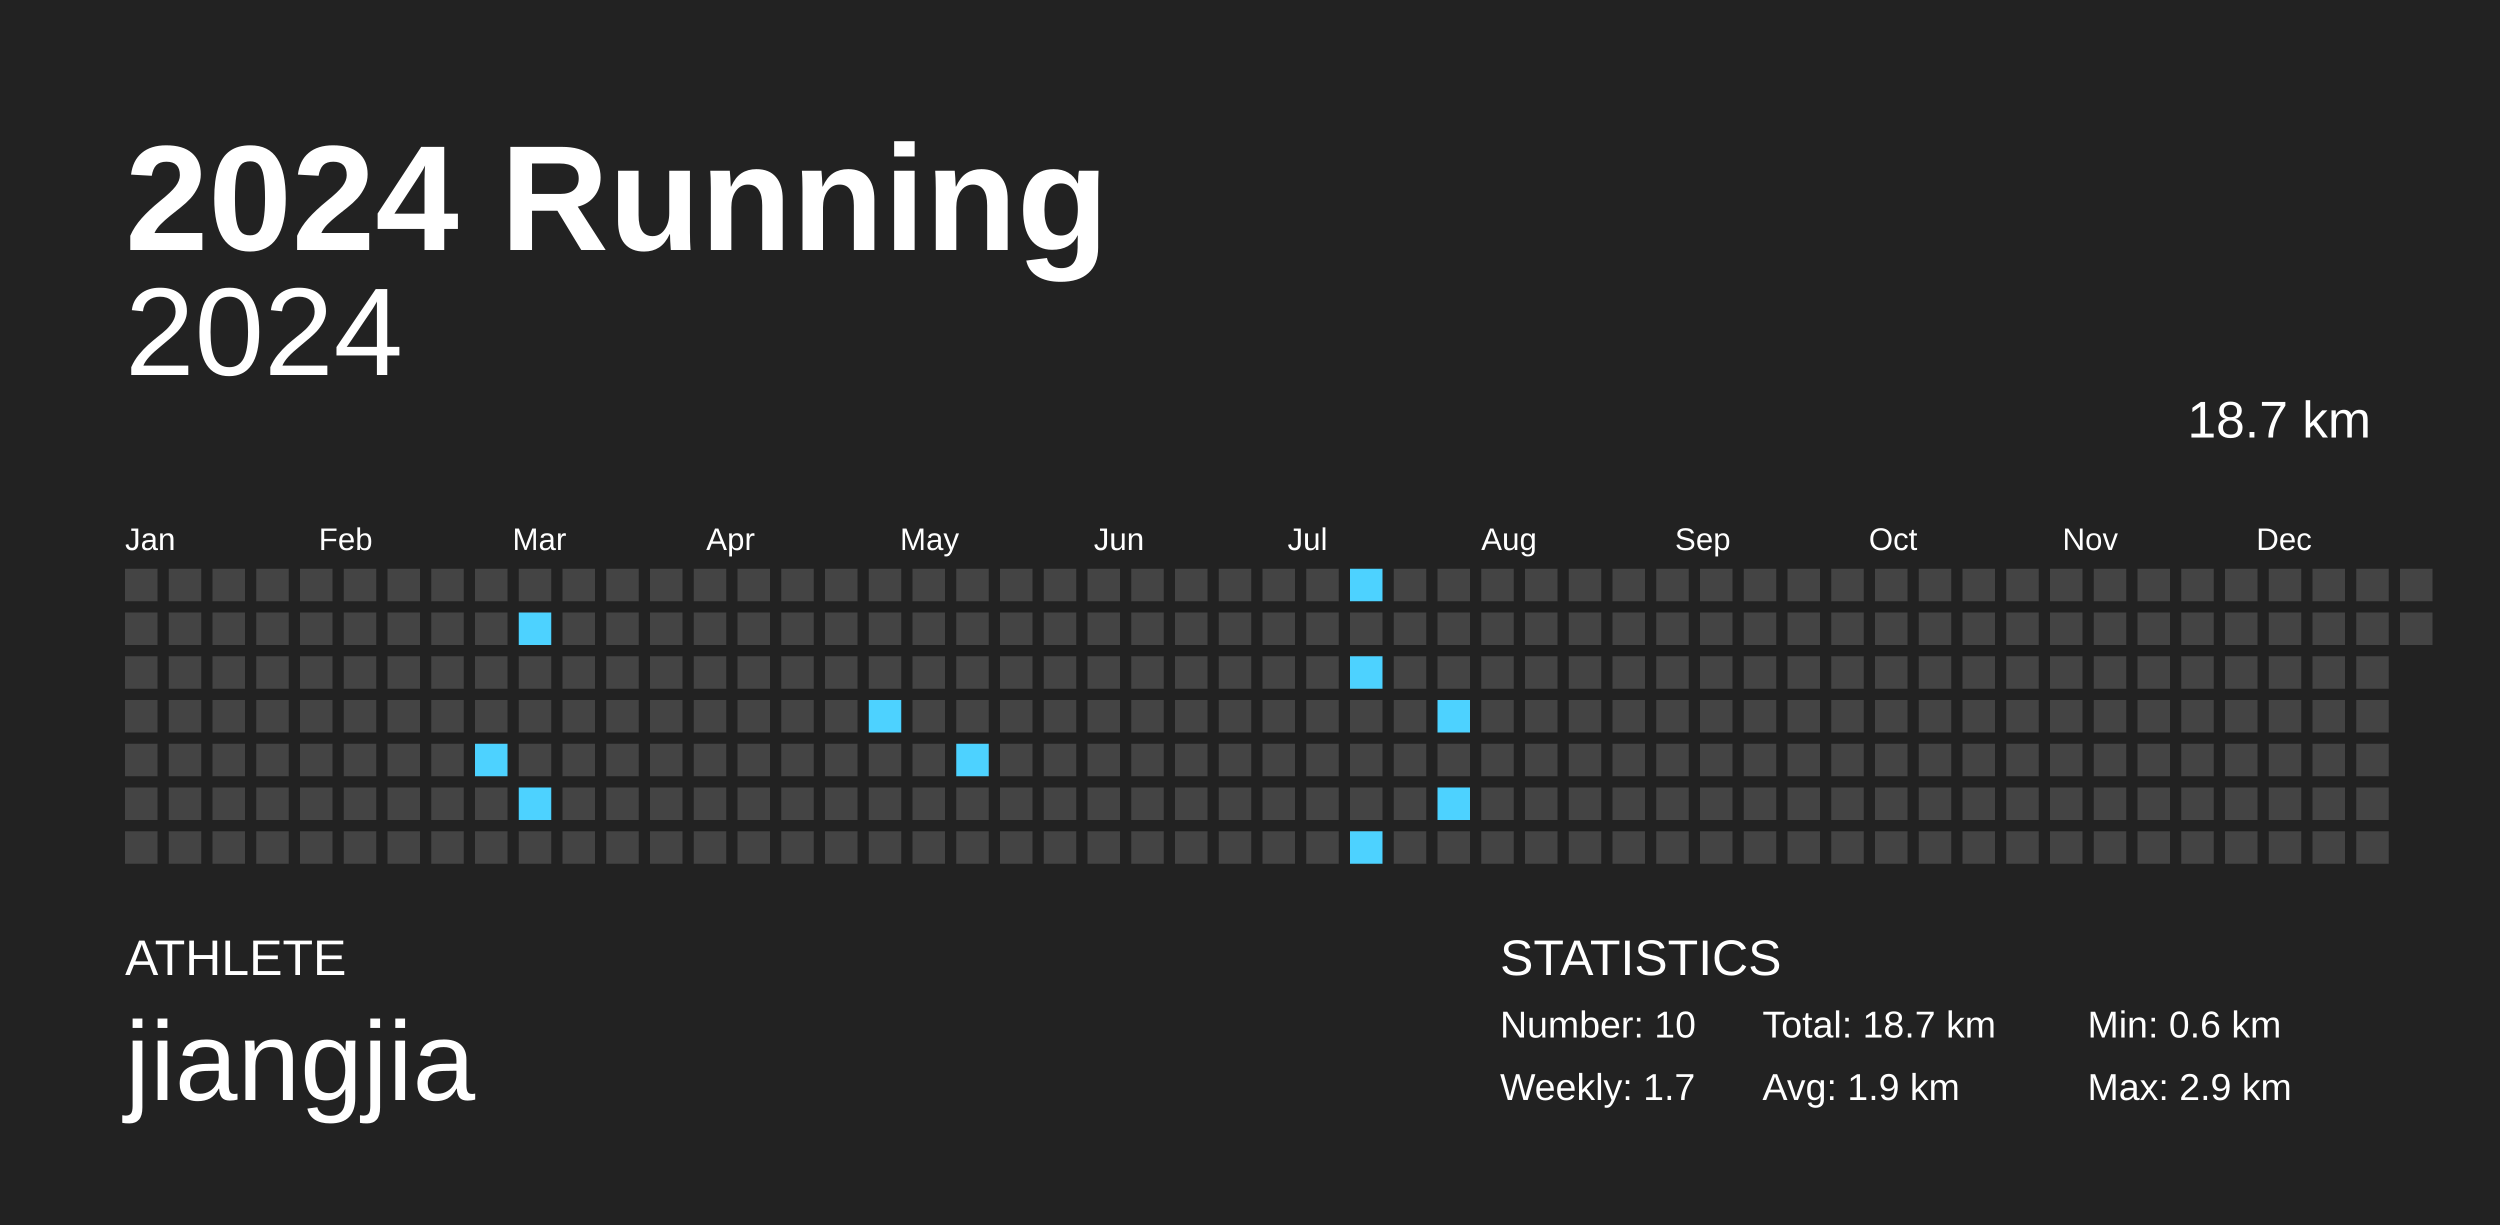
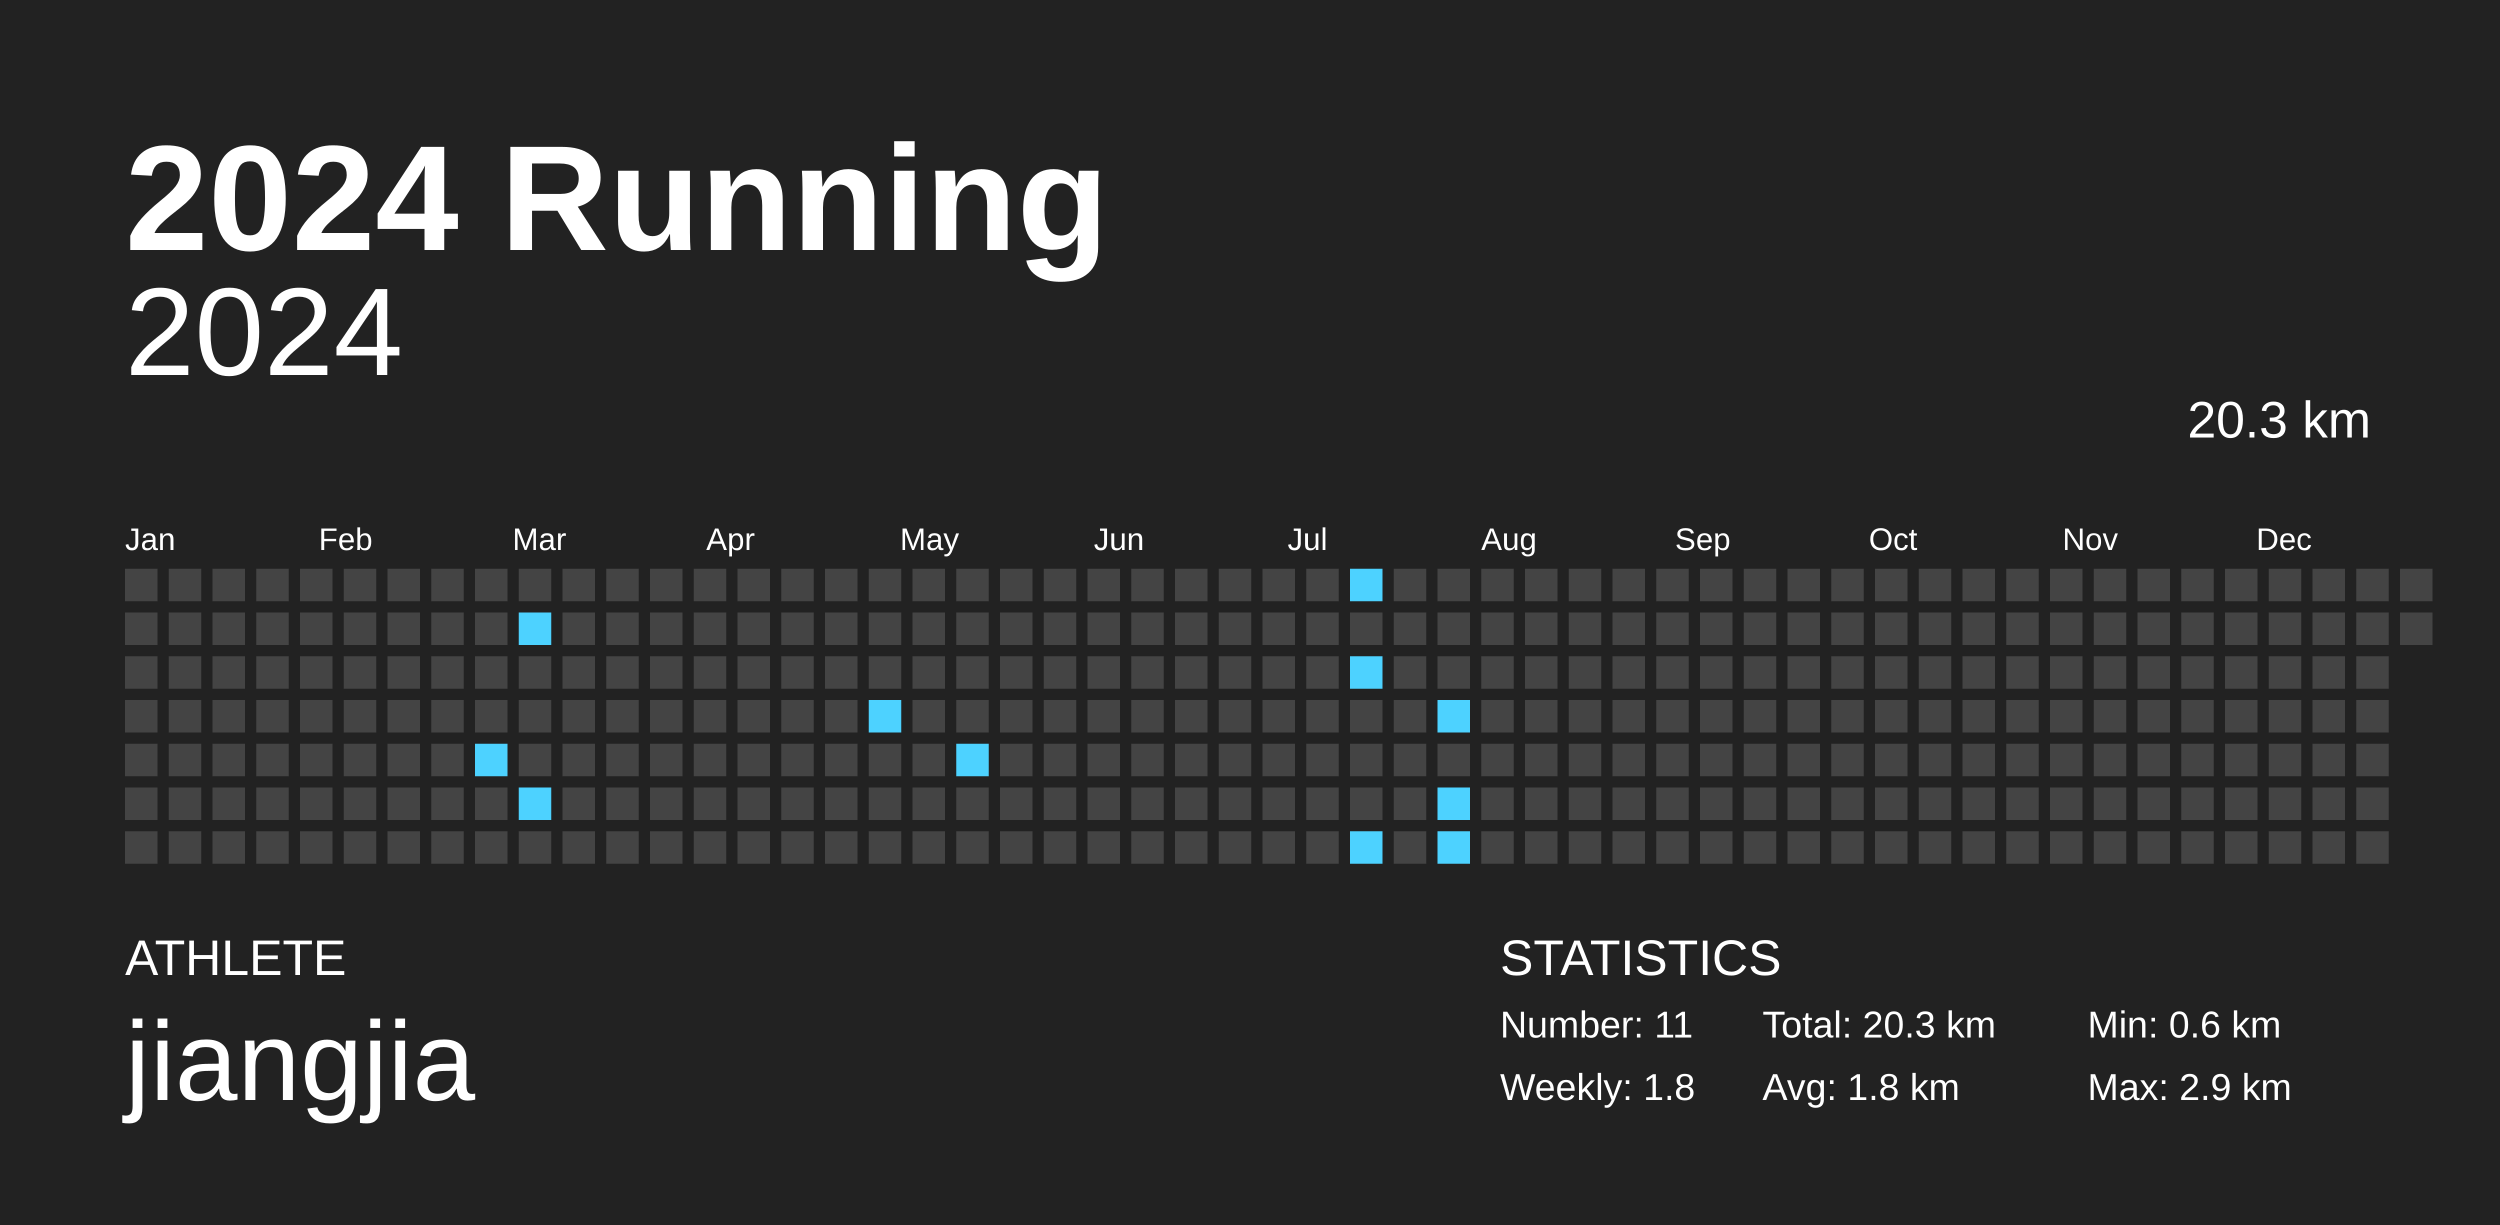
<svg xmlns="http://www.w3.org/2000/svg" baseProfile="full" height="98mm" version="1.1" viewBox="0,0,200,98" width="200mm">
  <defs />
  <rect fill="#222222" height="98" width="200" x="0" y="0" />
  <text fill="#FFFFFF" style="font-size:12px; font-family:Arial; font-weight:bold;" x="10" y="20">2024 Running</text>
  <text fill="#FFFFFF" style="font-size:4px; font-family:Arial" x="10" y="78">ATHLETE</text>
  <text fill="#FFFFFF" style="font-size:9px; font-family:Arial" x="10" y="88">jiangjia</text>
  <text fill="#FFFFFF" style="font-size:4px; font-family:Arial" x="120" y="78">STATISTICS</text>
-   <text fill="#FFFFFF" style="font-size:3px; font-family:Arial" x="120" y="83">Number: 10</text>
-   <text fill="#FFFFFF" style="font-size:3px; font-family:Arial" x="120" y="88">Weekly: 1.7</text>
-   <text fill="#FFFFFF" style="font-size:3px; font-family:Arial" x="141" y="83">Total: 18.7 km</text>
-   <text fill="#FFFFFF" style="font-size:3px; font-family:Arial" x="141" y="88">Avg: 1.9 km</text>
+   <text fill="#FFFFFF" style="font-size:3px; font-family:Arial" x="120" y="83">Number: 11</text>
+   <text fill="#FFFFFF" style="font-size:3px; font-family:Arial" x="120" y="88">Weekly: 1.8</text>
+   <text fill="#FFFFFF" style="font-size:3px; font-family:Arial" x="141" y="83">Total: 20.3 km</text>
+   <text fill="#FFFFFF" style="font-size:3px; font-family:Arial" x="141" y="88">Avg: 1.8 km</text>
  <text fill="#FFFFFF" style="font-size:3px; font-family:Arial" x="167" y="83">Min: 0.6 km</text>
  <text fill="#FFFFFF" style="font-size:3px; font-family:Arial" x="167" y="88">Max: 2.9 km</text>
  <text alignment-baseline="hanging" fill="#FFFFFF" style="font-size:10.0px; font-family:Arial;" x="10" y="30">2024</text>
-   <text alignment-baseline="hanging" fill="#FFFFFF" style="font-size:4.125px; font-family:Arial;" x="175" y="35">18.7 km</text>
+   <text alignment-baseline="hanging" fill="#FFFFFF" style="font-size:4.125px; font-family:Arial;" x="175" y="35">20.3 km</text>
  <text fill="#FFFFFF" style="font-size:2.5px; font-family:Arial" x="10.0" y="44">Jan</text>
  <text fill="#FFFFFF" style="font-size:2.5px; font-family:Arial" x="25.5" y="44">Feb</text>
  <text fill="#FFFFFF" style="font-size:2.5px; font-family:Arial" x="41.0" y="44">Mar</text>
  <text fill="#FFFFFF" style="font-size:2.5px; font-family:Arial" x="56.5" y="44">Apr</text>
  <text fill="#FFFFFF" style="font-size:2.5px; font-family:Arial" x="72.0" y="44">May</text>
  <text fill="#FFFFFF" style="font-size:2.5px; font-family:Arial" x="87.5" y="44">Jun</text>
  <text fill="#FFFFFF" style="font-size:2.5px; font-family:Arial" x="103.0" y="44">Jul</text>
  <text fill="#FFFFFF" style="font-size:2.5px; font-family:Arial" x="118.5" y="44">Aug</text>
  <text fill="#FFFFFF" style="font-size:2.5px; font-family:Arial" x="134.0" y="44">Sep</text>
  <text fill="#FFFFFF" style="font-size:2.5px; font-family:Arial" x="149.5" y="44">Oct</text>
  <text fill="#FFFFFF" style="font-size:2.5px; font-family:Arial" x="165.0" y="44">Nov</text>
  <text fill="#FFFFFF" style="font-size:2.5px; font-family:Arial" x="180.5" y="44">Dec</text>
  <rect fill="#444444" height="2.6" width="2.6" x="10.0" y="45.5" />
  <rect fill="#444444" height="2.6" width="2.6" x="10.0" y="49.0" />
  <rect fill="#444444" height="2.6" width="2.6" x="10.0" y="52.5" />
  <rect fill="#444444" height="2.6" width="2.6" x="10.0" y="56.0" />
  <rect fill="#444444" height="2.6" width="2.6" x="10.0" y="59.5" />
  <rect fill="#444444" height="2.6" width="2.6" x="10.0" y="63.0" />
  <rect fill="#444444" height="2.6" width="2.6" x="10.0" y="66.5" />
  <rect fill="#444444" height="2.6" width="2.6" x="13.5" y="45.5" />
  <rect fill="#444444" height="2.6" width="2.6" x="13.5" y="49.0" />
  <rect fill="#444444" height="2.6" width="2.6" x="13.5" y="52.5" />
  <rect fill="#444444" height="2.6" width="2.6" x="13.5" y="56.0" />
  <rect fill="#444444" height="2.6" width="2.6" x="13.5" y="59.5" />
  <rect fill="#444444" height="2.6" width="2.6" x="13.5" y="63.0" />
  <rect fill="#444444" height="2.6" width="2.6" x="13.5" y="66.5" />
  <rect fill="#444444" height="2.6" width="2.6" x="17.0" y="45.5" />
  <rect fill="#444444" height="2.6" width="2.6" x="17.0" y="49.0" />
  <rect fill="#444444" height="2.6" width="2.6" x="17.0" y="52.5" />
  <rect fill="#444444" height="2.6" width="2.6" x="17.0" y="56.0" />
  <rect fill="#444444" height="2.6" width="2.6" x="17.0" y="59.5" />
  <rect fill="#444444" height="2.6" width="2.6" x="17.0" y="63.0" />
  <rect fill="#444444" height="2.6" width="2.6" x="17.0" y="66.5" />
  <rect fill="#444444" height="2.6" width="2.6" x="20.5" y="45.5" />
  <rect fill="#444444" height="2.6" width="2.6" x="20.5" y="49.0" />
  <rect fill="#444444" height="2.6" width="2.6" x="20.5" y="52.5" />
  <rect fill="#444444" height="2.6" width="2.6" x="20.5" y="56.0" />
  <rect fill="#444444" height="2.6" width="2.6" x="20.5" y="59.5" />
  <rect fill="#444444" height="2.6" width="2.6" x="20.5" y="63.0" />
  <rect fill="#444444" height="2.6" width="2.6" x="20.5" y="66.5" />
  <rect fill="#444444" height="2.6" width="2.6" x="24.0" y="45.5" />
  <rect fill="#444444" height="2.6" width="2.6" x="24.0" y="49.0" />
  <rect fill="#444444" height="2.6" width="2.6" x="24.0" y="52.5" />
  <rect fill="#444444" height="2.6" width="2.6" x="24.0" y="56.0" />
  <rect fill="#444444" height="2.6" width="2.6" x="24.0" y="59.5" />
  <rect fill="#444444" height="2.6" width="2.6" x="24.0" y="63.0" />
  <rect fill="#444444" height="2.6" width="2.6" x="24.0" y="66.5" />
  <rect fill="#444444" height="2.6" width="2.6" x="27.5" y="45.5" />
  <rect fill="#444444" height="2.6" width="2.6" x="27.5" y="49.0" />
  <rect fill="#444444" height="2.6" width="2.6" x="27.5" y="52.5" />
  <rect fill="#444444" height="2.6" width="2.6" x="27.5" y="56.0" />
  <rect fill="#444444" height="2.6" width="2.6" x="27.5" y="59.5" />
  <rect fill="#444444" height="2.6" width="2.6" x="27.5" y="63.0" />
  <rect fill="#444444" height="2.6" width="2.6" x="27.5" y="66.5" />
  <rect fill="#444444" height="2.6" width="2.6" x="31.0" y="45.5" />
  <rect fill="#444444" height="2.6" width="2.6" x="31.0" y="49.0" />
  <rect fill="#444444" height="2.6" width="2.6" x="31.0" y="52.5" />
  <rect fill="#444444" height="2.6" width="2.6" x="31.0" y="56.0" />
  <rect fill="#444444" height="2.6" width="2.6" x="31.0" y="59.5" />
  <rect fill="#444444" height="2.6" width="2.6" x="31.0" y="63.0" />
  <rect fill="#444444" height="2.6" width="2.6" x="31.0" y="66.5" />
  <rect fill="#444444" height="2.6" width="2.6" x="34.5" y="45.5" />
  <rect fill="#444444" height="2.6" width="2.6" x="34.5" y="49.0" />
  <rect fill="#444444" height="2.6" width="2.6" x="34.5" y="52.5" />
  <rect fill="#444444" height="2.6" width="2.6" x="34.5" y="56.0" />
  <rect fill="#444444" height="2.6" width="2.6" x="34.5" y="59.5" />
  <rect fill="#444444" height="2.6" width="2.6" x="34.5" y="63.0" />
  <rect fill="#444444" height="2.6" width="2.6" x="34.5" y="66.5" />
  <rect fill="#444444" height="2.6" width="2.6" x="38.0" y="45.5" />
  <rect fill="#444444" height="2.6" width="2.6" x="38.0" y="49.0" />
  <rect fill="#444444" height="2.6" width="2.6" x="38.0" y="52.5" />
  <rect fill="#444444" height="2.6" width="2.6" x="38.0" y="56.0" />
  <rect fill="#4dd2ff" height="2.6" width="2.6" x="38.0" y="59.5" />
  <rect fill="#444444" height="2.6" width="2.6" x="38.0" y="63.0" />
  <rect fill="#444444" height="2.6" width="2.6" x="38.0" y="66.5" />
  <rect fill="#444444" height="2.6" width="2.6" x="41.5" y="45.5" />
  <rect fill="#4dd2ff" height="2.6" width="2.6" x="41.5" y="49.0" />
  <rect fill="#444444" height="2.6" width="2.6" x="41.5" y="52.5" />
  <rect fill="#444444" height="2.6" width="2.6" x="41.5" y="56.0" />
  <rect fill="#444444" height="2.6" width="2.6" x="41.5" y="59.5" />
  <rect fill="#4dd2ff" height="2.6" width="2.6" x="41.5" y="63.0" />
  <rect fill="#444444" height="2.6" width="2.6" x="41.5" y="66.5" />
  <rect fill="#444444" height="2.6" width="2.6" x="45.0" y="45.5" />
  <rect fill="#444444" height="2.6" width="2.6" x="45.0" y="49.0" />
  <rect fill="#444444" height="2.6" width="2.6" x="45.0" y="52.5" />
  <rect fill="#444444" height="2.6" width="2.6" x="45.0" y="56.0" />
  <rect fill="#444444" height="2.6" width="2.6" x="45.0" y="59.5" />
  <rect fill="#444444" height="2.6" width="2.6" x="45.0" y="63.0" />
  <rect fill="#444444" height="2.6" width="2.6" x="45.0" y="66.5" />
  <rect fill="#444444" height="2.6" width="2.6" x="48.5" y="45.5" />
  <rect fill="#444444" height="2.6" width="2.6" x="48.5" y="49.0" />
  <rect fill="#444444" height="2.6" width="2.6" x="48.5" y="52.5" />
  <rect fill="#444444" height="2.6" width="2.6" x="48.5" y="56.0" />
  <rect fill="#444444" height="2.6" width="2.6" x="48.5" y="59.5" />
  <rect fill="#444444" height="2.6" width="2.6" x="48.5" y="63.0" />
  <rect fill="#444444" height="2.6" width="2.6" x="48.5" y="66.5" />
  <rect fill="#444444" height="2.6" width="2.6" x="52.0" y="45.5" />
  <rect fill="#444444" height="2.6" width="2.6" x="52.0" y="49.0" />
  <rect fill="#444444" height="2.6" width="2.6" x="52.0" y="52.5" />
  <rect fill="#444444" height="2.6" width="2.6" x="52.0" y="56.0" />
  <rect fill="#444444" height="2.6" width="2.6" x="52.0" y="59.5" />
  <rect fill="#444444" height="2.6" width="2.6" x="52.0" y="63.0" />
  <rect fill="#444444" height="2.6" width="2.6" x="52.0" y="66.5" />
  <rect fill="#444444" height="2.6" width="2.6" x="55.5" y="45.5" />
  <rect fill="#444444" height="2.6" width="2.6" x="55.5" y="49.0" />
  <rect fill="#444444" height="2.6" width="2.6" x="55.5" y="52.5" />
  <rect fill="#444444" height="2.6" width="2.6" x="55.5" y="56.0" />
  <rect fill="#444444" height="2.6" width="2.6" x="55.5" y="59.5" />
  <rect fill="#444444" height="2.6" width="2.6" x="55.5" y="63.0" />
  <rect fill="#444444" height="2.6" width="2.6" x="55.5" y="66.5" />
  <rect fill="#444444" height="2.6" width="2.6" x="59.0" y="45.5" />
  <rect fill="#444444" height="2.6" width="2.6" x="59.0" y="49.0" />
  <rect fill="#444444" height="2.6" width="2.6" x="59.0" y="52.5" />
  <rect fill="#444444" height="2.6" width="2.6" x="59.0" y="56.0" />
  <rect fill="#444444" height="2.6" width="2.6" x="59.0" y="59.5" />
  <rect fill="#444444" height="2.6" width="2.6" x="59.0" y="63.0" />
  <rect fill="#444444" height="2.6" width="2.6" x="59.0" y="66.5" />
  <rect fill="#444444" height="2.6" width="2.6" x="62.5" y="45.5" />
  <rect fill="#444444" height="2.6" width="2.6" x="62.5" y="49.0" />
  <rect fill="#444444" height="2.6" width="2.6" x="62.5" y="52.5" />
  <rect fill="#444444" height="2.6" width="2.6" x="62.5" y="56.0" />
  <rect fill="#444444" height="2.6" width="2.6" x="62.5" y="59.5" />
  <rect fill="#444444" height="2.6" width="2.6" x="62.5" y="63.0" />
  <rect fill="#444444" height="2.6" width="2.6" x="62.5" y="66.5" />
  <rect fill="#444444" height="2.6" width="2.6" x="66.0" y="45.5" />
  <rect fill="#444444" height="2.6" width="2.6" x="66.0" y="49.0" />
  <rect fill="#444444" height="2.6" width="2.6" x="66.0" y="52.5" />
  <rect fill="#444444" height="2.6" width="2.6" x="66.0" y="56.0" />
  <rect fill="#444444" height="2.6" width="2.6" x="66.0" y="59.5" />
  <rect fill="#444444" height="2.6" width="2.6" x="66.0" y="63.0" />
  <rect fill="#444444" height="2.6" width="2.6" x="66.0" y="66.5" />
  <rect fill="#444444" height="2.6" width="2.6" x="69.5" y="45.5" />
  <rect fill="#444444" height="2.6" width="2.6" x="69.5" y="49.0" />
  <rect fill="#444444" height="2.6" width="2.6" x="69.5" y="52.5" />
  <rect fill="#4dd2ff" height="2.6" width="2.6" x="69.5" y="56.0" />
  <rect fill="#444444" height="2.6" width="2.6" x="69.5" y="59.5" />
  <rect fill="#444444" height="2.6" width="2.6" x="69.5" y="63.0" />
  <rect fill="#444444" height="2.6" width="2.6" x="69.5" y="66.5" />
  <rect fill="#444444" height="2.6" width="2.6" x="73.0" y="45.5" />
  <rect fill="#444444" height="2.6" width="2.6" x="73.0" y="49.0" />
  <rect fill="#444444" height="2.6" width="2.6" x="73.0" y="52.5" />
  <rect fill="#444444" height="2.6" width="2.6" x="73.0" y="56.0" />
  <rect fill="#444444" height="2.6" width="2.6" x="73.0" y="59.5" />
  <rect fill="#444444" height="2.6" width="2.6" x="73.0" y="63.0" />
  <rect fill="#444444" height="2.6" width="2.6" x="73.0" y="66.5" />
  <rect fill="#444444" height="2.6" width="2.6" x="76.5" y="45.5" />
  <rect fill="#444444" height="2.6" width="2.6" x="76.5" y="49.0" />
  <rect fill="#444444" height="2.6" width="2.6" x="76.5" y="52.5" />
  <rect fill="#444444" height="2.6" width="2.6" x="76.5" y="56.0" />
  <rect fill="#4dd2ff" height="2.6" width="2.6" x="76.5" y="59.5" />
  <rect fill="#444444" height="2.6" width="2.6" x="76.5" y="63.0" />
  <rect fill="#444444" height="2.6" width="2.6" x="76.5" y="66.5" />
  <rect fill="#444444" height="2.6" width="2.6" x="80.0" y="45.5" />
  <rect fill="#444444" height="2.6" width="2.6" x="80.0" y="49.0" />
  <rect fill="#444444" height="2.6" width="2.6" x="80.0" y="52.5" />
  <rect fill="#444444" height="2.6" width="2.6" x="80.0" y="56.0" />
  <rect fill="#444444" height="2.6" width="2.6" x="80.0" y="59.5" />
  <rect fill="#444444" height="2.6" width="2.6" x="80.0" y="63.0" />
  <rect fill="#444444" height="2.6" width="2.6" x="80.0" y="66.5" />
  <rect fill="#444444" height="2.6" width="2.6" x="83.5" y="45.5" />
  <rect fill="#444444" height="2.6" width="2.6" x="83.5" y="49.0" />
  <rect fill="#444444" height="2.6" width="2.6" x="83.5" y="52.5" />
  <rect fill="#444444" height="2.6" width="2.6" x="83.5" y="56.0" />
  <rect fill="#444444" height="2.6" width="2.6" x="83.5" y="59.5" />
  <rect fill="#444444" height="2.6" width="2.6" x="83.5" y="63.0" />
  <rect fill="#444444" height="2.6" width="2.6" x="83.5" y="66.5" />
  <rect fill="#444444" height="2.6" width="2.6" x="87.0" y="45.5" />
  <rect fill="#444444" height="2.6" width="2.6" x="87.0" y="49.0" />
  <rect fill="#444444" height="2.6" width="2.6" x="87.0" y="52.5" />
  <rect fill="#444444" height="2.6" width="2.6" x="87.0" y="56.0" />
  <rect fill="#444444" height="2.6" width="2.6" x="87.0" y="59.5" />
  <rect fill="#444444" height="2.6" width="2.6" x="87.0" y="63.0" />
  <rect fill="#444444" height="2.6" width="2.6" x="87.0" y="66.5" />
  <rect fill="#444444" height="2.6" width="2.6" x="90.5" y="45.5" />
  <rect fill="#444444" height="2.6" width="2.6" x="90.5" y="49.0" />
  <rect fill="#444444" height="2.6" width="2.6" x="90.5" y="52.5" />
  <rect fill="#444444" height="2.6" width="2.6" x="90.5" y="56.0" />
  <rect fill="#444444" height="2.6" width="2.6" x="90.5" y="59.5" />
  <rect fill="#444444" height="2.6" width="2.6" x="90.5" y="63.0" />
  <rect fill="#444444" height="2.6" width="2.6" x="90.5" y="66.5" />
  <rect fill="#444444" height="2.6" width="2.6" x="94.0" y="45.5" />
  <rect fill="#444444" height="2.6" width="2.6" x="94.0" y="49.0" />
  <rect fill="#444444" height="2.6" width="2.6" x="94.0" y="52.5" />
  <rect fill="#444444" height="2.6" width="2.6" x="94.0" y="56.0" />
  <rect fill="#444444" height="2.6" width="2.6" x="94.0" y="59.5" />
  <rect fill="#444444" height="2.6" width="2.6" x="94.0" y="63.0" />
  <rect fill="#444444" height="2.6" width="2.6" x="94.0" y="66.5" />
  <rect fill="#444444" height="2.6" width="2.6" x="97.5" y="45.5" />
  <rect fill="#444444" height="2.6" width="2.6" x="97.5" y="49.0" />
  <rect fill="#444444" height="2.6" width="2.6" x="97.5" y="52.5" />
  <rect fill="#444444" height="2.6" width="2.6" x="97.5" y="56.0" />
  <rect fill="#444444" height="2.6" width="2.6" x="97.5" y="59.5" />
  <rect fill="#444444" height="2.6" width="2.6" x="97.5" y="63.0" />
  <rect fill="#444444" height="2.6" width="2.6" x="97.5" y="66.5" />
  <rect fill="#444444" height="2.6" width="2.6" x="101.0" y="45.5" />
  <rect fill="#444444" height="2.6" width="2.6" x="101.0" y="49.0" />
  <rect fill="#444444" height="2.6" width="2.6" x="101.0" y="52.5" />
  <rect fill="#444444" height="2.6" width="2.6" x="101.0" y="56.0" />
  <rect fill="#444444" height="2.6" width="2.6" x="101.0" y="59.5" />
  <rect fill="#444444" height="2.6" width="2.6" x="101.0" y="63.0" />
  <rect fill="#444444" height="2.6" width="2.6" x="101.0" y="66.5" />
  <rect fill="#444444" height="2.6" width="2.6" x="104.5" y="45.5" />
  <rect fill="#444444" height="2.6" width="2.6" x="104.5" y="49.0" />
  <rect fill="#444444" height="2.6" width="2.6" x="104.5" y="52.5" />
  <rect fill="#444444" height="2.6" width="2.6" x="104.5" y="56.0" />
  <rect fill="#444444" height="2.6" width="2.6" x="104.5" y="59.5" />
  <rect fill="#444444" height="2.6" width="2.6" x="104.5" y="63.0" />
  <rect fill="#444444" height="2.6" width="2.6" x="104.5" y="66.5" />
  <rect fill="#4dd2ff" height="2.6" width="2.6" x="108.0" y="45.5" />
  <rect fill="#444444" height="2.6" width="2.6" x="108.0" y="49.0" />
  <rect fill="#4dd2ff" height="2.6" width="2.6" x="108.0" y="52.5" />
  <rect fill="#444444" height="2.6" width="2.6" x="108.0" y="56.0" />
  <rect fill="#444444" height="2.6" width="2.6" x="108.0" y="59.5" />
  <rect fill="#444444" height="2.6" width="2.6" x="108.0" y="63.0" />
  <rect fill="#4dd2ff" height="2.6" width="2.6" x="108.0" y="66.5" />
  <rect fill="#444444" height="2.6" width="2.6" x="111.5" y="45.5" />
  <rect fill="#444444" height="2.6" width="2.6" x="111.5" y="49.0" />
  <rect fill="#444444" height="2.6" width="2.6" x="111.5" y="52.5" />
  <rect fill="#444444" height="2.6" width="2.6" x="111.5" y="56.0" />
  <rect fill="#444444" height="2.6" width="2.6" x="111.5" y="59.5" />
  <rect fill="#444444" height="2.6" width="2.6" x="111.5" y="63.0" />
  <rect fill="#444444" height="2.6" width="2.6" x="111.5" y="66.5" />
  <rect fill="#444444" height="2.6" width="2.6" x="115.0" y="45.5" />
  <rect fill="#444444" height="2.6" width="2.6" x="115.0" y="49.0" />
  <rect fill="#444444" height="2.6" width="2.6" x="115.0" y="52.5" />
  <rect fill="#4dd2ff" height="2.6" width="2.6" x="115.0" y="56.0" />
  <rect fill="#444444" height="2.6" width="2.6" x="115.0" y="59.5" />
  <rect fill="#4dd2ff" height="2.6" width="2.6" x="115.0" y="63.0" />
-   <rect fill="#444444" height="2.6" width="2.6" x="115.0" y="66.5" />
+   <rect fill="#4dd2ff" height="2.6" width="2.6" x="115.0" y="66.5" />
  <rect fill="#444444" height="2.6" width="2.6" x="118.5" y="45.5" />
  <rect fill="#444444" height="2.6" width="2.6" x="118.5" y="49.0" />
  <rect fill="#444444" height="2.6" width="2.6" x="118.5" y="52.5" />
  <rect fill="#444444" height="2.6" width="2.6" x="118.5" y="56.0" />
  <rect fill="#444444" height="2.6" width="2.6" x="118.5" y="59.5" />
  <rect fill="#444444" height="2.6" width="2.6" x="118.5" y="63.0" />
  <rect fill="#444444" height="2.6" width="2.6" x="118.5" y="66.5" />
  <rect fill="#444444" height="2.6" width="2.6" x="122.0" y="45.5" />
  <rect fill="#444444" height="2.6" width="2.6" x="122.0" y="49.0" />
  <rect fill="#444444" height="2.6" width="2.6" x="122.0" y="52.5" />
  <rect fill="#444444" height="2.6" width="2.6" x="122.0" y="56.0" />
  <rect fill="#444444" height="2.6" width="2.6" x="122.0" y="59.5" />
  <rect fill="#444444" height="2.6" width="2.6" x="122.0" y="63.0" />
  <rect fill="#444444" height="2.6" width="2.6" x="122.0" y="66.5" />
  <rect fill="#444444" height="2.6" width="2.6" x="125.5" y="45.5" />
  <rect fill="#444444" height="2.6" width="2.6" x="125.5" y="49.0" />
  <rect fill="#444444" height="2.6" width="2.6" x="125.5" y="52.5" />
  <rect fill="#444444" height="2.6" width="2.6" x="125.5" y="56.0" />
  <rect fill="#444444" height="2.6" width="2.6" x="125.5" y="59.5" />
  <rect fill="#444444" height="2.6" width="2.6" x="125.5" y="63.0" />
  <rect fill="#444444" height="2.6" width="2.6" x="125.5" y="66.5" />
  <rect fill="#444444" height="2.6" width="2.6" x="129.0" y="45.5" />
  <rect fill="#444444" height="2.6" width="2.6" x="129.0" y="49.0" />
  <rect fill="#444444" height="2.6" width="2.6" x="129.0" y="52.5" />
  <rect fill="#444444" height="2.6" width="2.6" x="129.0" y="56.0" />
  <rect fill="#444444" height="2.6" width="2.6" x="129.0" y="59.5" />
  <rect fill="#444444" height="2.6" width="2.6" x="129.0" y="63.0" />
  <rect fill="#444444" height="2.6" width="2.6" x="129.0" y="66.5" />
  <rect fill="#444444" height="2.6" width="2.6" x="132.5" y="45.5" />
  <rect fill="#444444" height="2.6" width="2.6" x="132.5" y="49.0" />
  <rect fill="#444444" height="2.6" width="2.6" x="132.5" y="52.5" />
  <rect fill="#444444" height="2.6" width="2.6" x="132.5" y="56.0" />
  <rect fill="#444444" height="2.6" width="2.6" x="132.5" y="59.5" />
  <rect fill="#444444" height="2.6" width="2.6" x="132.5" y="63.0" />
  <rect fill="#444444" height="2.6" width="2.6" x="132.5" y="66.5" />
  <rect fill="#444444" height="2.6" width="2.6" x="136.0" y="45.5" />
  <rect fill="#444444" height="2.6" width="2.6" x="136.0" y="49.0" />
  <rect fill="#444444" height="2.6" width="2.6" x="136.0" y="52.5" />
  <rect fill="#444444" height="2.6" width="2.6" x="136.0" y="56.0" />
  <rect fill="#444444" height="2.6" width="2.6" x="136.0" y="59.5" />
  <rect fill="#444444" height="2.6" width="2.6" x="136.0" y="63.0" />
  <rect fill="#444444" height="2.6" width="2.6" x="136.0" y="66.5" />
  <rect fill="#444444" height="2.6" width="2.6" x="139.5" y="45.5" />
  <rect fill="#444444" height="2.6" width="2.6" x="139.5" y="49.0" />
  <rect fill="#444444" height="2.6" width="2.6" x="139.5" y="52.5" />
  <rect fill="#444444" height="2.6" width="2.6" x="139.5" y="56.0" />
  <rect fill="#444444" height="2.6" width="2.6" x="139.5" y="59.5" />
  <rect fill="#444444" height="2.6" width="2.6" x="139.5" y="63.0" />
  <rect fill="#444444" height="2.6" width="2.6" x="139.5" y="66.5" />
  <rect fill="#444444" height="2.6" width="2.6" x="143.0" y="45.5" />
  <rect fill="#444444" height="2.6" width="2.6" x="143.0" y="49.0" />
  <rect fill="#444444" height="2.6" width="2.6" x="143.0" y="52.5" />
  <rect fill="#444444" height="2.6" width="2.6" x="143.0" y="56.0" />
  <rect fill="#444444" height="2.6" width="2.6" x="143.0" y="59.5" />
  <rect fill="#444444" height="2.6" width="2.6" x="143.0" y="63.0" />
  <rect fill="#444444" height="2.6" width="2.6" x="143.0" y="66.5" />
  <rect fill="#444444" height="2.6" width="2.6" x="146.5" y="45.5" />
  <rect fill="#444444" height="2.6" width="2.6" x="146.5" y="49.0" />
  <rect fill="#444444" height="2.6" width="2.6" x="146.5" y="52.5" />
  <rect fill="#444444" height="2.6" width="2.6" x="146.5" y="56.0" />
  <rect fill="#444444" height="2.6" width="2.6" x="146.5" y="59.5" />
  <rect fill="#444444" height="2.6" width="2.6" x="146.5" y="63.0" />
  <rect fill="#444444" height="2.6" width="2.6" x="146.5" y="66.5" />
  <rect fill="#444444" height="2.6" width="2.6" x="150.0" y="45.5" />
  <rect fill="#444444" height="2.6" width="2.6" x="150.0" y="49.0" />
  <rect fill="#444444" height="2.6" width="2.6" x="150.0" y="52.5" />
  <rect fill="#444444" height="2.6" width="2.6" x="150.0" y="56.0" />
  <rect fill="#444444" height="2.6" width="2.6" x="150.0" y="59.5" />
  <rect fill="#444444" height="2.6" width="2.6" x="150.0" y="63.0" />
  <rect fill="#444444" height="2.6" width="2.6" x="150.0" y="66.5" />
  <rect fill="#444444" height="2.6" width="2.6" x="153.5" y="45.5" />
  <rect fill="#444444" height="2.6" width="2.6" x="153.5" y="49.0" />
  <rect fill="#444444" height="2.6" width="2.6" x="153.5" y="52.5" />
  <rect fill="#444444" height="2.6" width="2.6" x="153.5" y="56.0" />
  <rect fill="#444444" height="2.6" width="2.6" x="153.5" y="59.5" />
  <rect fill="#444444" height="2.6" width="2.6" x="153.5" y="63.0" />
  <rect fill="#444444" height="2.6" width="2.6" x="153.5" y="66.5" />
  <rect fill="#444444" height="2.6" width="2.6" x="157.0" y="45.5" />
  <rect fill="#444444" height="2.6" width="2.6" x="157.0" y="49.0" />
  <rect fill="#444444" height="2.6" width="2.6" x="157.0" y="52.5" />
  <rect fill="#444444" height="2.6" width="2.6" x="157.0" y="56.0" />
  <rect fill="#444444" height="2.6" width="2.6" x="157.0" y="59.5" />
  <rect fill="#444444" height="2.6" width="2.6" x="157.0" y="63.0" />
  <rect fill="#444444" height="2.6" width="2.6" x="157.0" y="66.5" />
  <rect fill="#444444" height="2.6" width="2.6" x="160.5" y="45.5" />
  <rect fill="#444444" height="2.6" width="2.6" x="160.5" y="49.0" />
  <rect fill="#444444" height="2.6" width="2.6" x="160.5" y="52.5" />
  <rect fill="#444444" height="2.6" width="2.6" x="160.5" y="56.0" />
  <rect fill="#444444" height="2.6" width="2.6" x="160.5" y="59.5" />
  <rect fill="#444444" height="2.6" width="2.6" x="160.5" y="63.0" />
  <rect fill="#444444" height="2.6" width="2.6" x="160.5" y="66.5" />
  <rect fill="#444444" height="2.6" width="2.6" x="164.0" y="45.5" />
  <rect fill="#444444" height="2.6" width="2.6" x="164.0" y="49.0" />
  <rect fill="#444444" height="2.6" width="2.6" x="164.0" y="52.5" />
  <rect fill="#444444" height="2.6" width="2.6" x="164.0" y="56.0" />
  <rect fill="#444444" height="2.6" width="2.6" x="164.0" y="59.5" />
  <rect fill="#444444" height="2.6" width="2.6" x="164.0" y="63.0" />
  <rect fill="#444444" height="2.6" width="2.6" x="164.0" y="66.5" />
  <rect fill="#444444" height="2.6" width="2.6" x="167.5" y="45.5" />
  <rect fill="#444444" height="2.6" width="2.6" x="167.5" y="49.0" />
  <rect fill="#444444" height="2.6" width="2.6" x="167.5" y="52.5" />
  <rect fill="#444444" height="2.6" width="2.6" x="167.5" y="56.0" />
  <rect fill="#444444" height="2.6" width="2.6" x="167.5" y="59.5" />
  <rect fill="#444444" height="2.6" width="2.6" x="167.5" y="63.0" />
  <rect fill="#444444" height="2.6" width="2.6" x="167.5" y="66.5" />
  <rect fill="#444444" height="2.6" width="2.6" x="171.0" y="45.5" />
  <rect fill="#444444" height="2.6" width="2.6" x="171.0" y="49.0" />
  <rect fill="#444444" height="2.6" width="2.6" x="171.0" y="52.5" />
  <rect fill="#444444" height="2.6" width="2.6" x="171.0" y="56.0" />
  <rect fill="#444444" height="2.6" width="2.6" x="171.0" y="59.5" />
  <rect fill="#444444" height="2.6" width="2.6" x="171.0" y="63.0" />
  <rect fill="#444444" height="2.6" width="2.6" x="171.0" y="66.5" />
  <rect fill="#444444" height="2.6" width="2.6" x="174.5" y="45.5" />
  <rect fill="#444444" height="2.6" width="2.6" x="174.5" y="49.0" />
  <rect fill="#444444" height="2.6" width="2.6" x="174.5" y="52.5" />
  <rect fill="#444444" height="2.6" width="2.6" x="174.5" y="56.0" />
  <rect fill="#444444" height="2.6" width="2.6" x="174.5" y="59.5" />
  <rect fill="#444444" height="2.6" width="2.6" x="174.5" y="63.0" />
  <rect fill="#444444" height="2.6" width="2.6" x="174.5" y="66.5" />
  <rect fill="#444444" height="2.6" width="2.6" x="178.0" y="45.5" />
  <rect fill="#444444" height="2.6" width="2.6" x="178.0" y="49.0" />
  <rect fill="#444444" height="2.6" width="2.6" x="178.0" y="52.5" />
  <rect fill="#444444" height="2.6" width="2.6" x="178.0" y="56.0" />
  <rect fill="#444444" height="2.6" width="2.6" x="178.0" y="59.5" />
  <rect fill="#444444" height="2.6" width="2.6" x="178.0" y="63.0" />
  <rect fill="#444444" height="2.6" width="2.6" x="178.0" y="66.5" />
  <rect fill="#444444" height="2.6" width="2.6" x="181.5" y="45.5" />
  <rect fill="#444444" height="2.6" width="2.6" x="181.5" y="49.0" />
  <rect fill="#444444" height="2.6" width="2.6" x="181.5" y="52.5" />
  <rect fill="#444444" height="2.6" width="2.6" x="181.5" y="56.0" />
  <rect fill="#444444" height="2.6" width="2.6" x="181.5" y="59.5" />
  <rect fill="#444444" height="2.6" width="2.6" x="181.5" y="63.0" />
  <rect fill="#444444" height="2.6" width="2.6" x="181.5" y="66.5" />
  <rect fill="#444444" height="2.6" width="2.6" x="185.0" y="45.5" />
  <rect fill="#444444" height="2.6" width="2.6" x="185.0" y="49.0" />
  <rect fill="#444444" height="2.6" width="2.6" x="185.0" y="52.5" />
  <rect fill="#444444" height="2.6" width="2.6" x="185.0" y="56.0" />
  <rect fill="#444444" height="2.6" width="2.6" x="185.0" y="59.5" />
  <rect fill="#444444" height="2.6" width="2.6" x="185.0" y="63.0" />
  <rect fill="#444444" height="2.6" width="2.6" x="185.0" y="66.5" />
  <rect fill="#444444" height="2.6" width="2.6" x="188.5" y="45.5" />
  <rect fill="#444444" height="2.6" width="2.6" x="188.5" y="49.0" />
  <rect fill="#444444" height="2.6" width="2.6" x="188.5" y="52.5" />
  <rect fill="#444444" height="2.6" width="2.6" x="188.5" y="56.0" />
  <rect fill="#444444" height="2.6" width="2.6" x="188.5" y="59.5" />
  <rect fill="#444444" height="2.6" width="2.6" x="188.5" y="63.0" />
  <rect fill="#444444" height="2.6" width="2.6" x="188.5" y="66.5" />
  <rect fill="#444444" height="2.6" width="2.6" x="192.0" y="45.5" />
  <rect fill="#444444" height="2.6" width="2.6" x="192.0" y="49.0" />
</svg>
